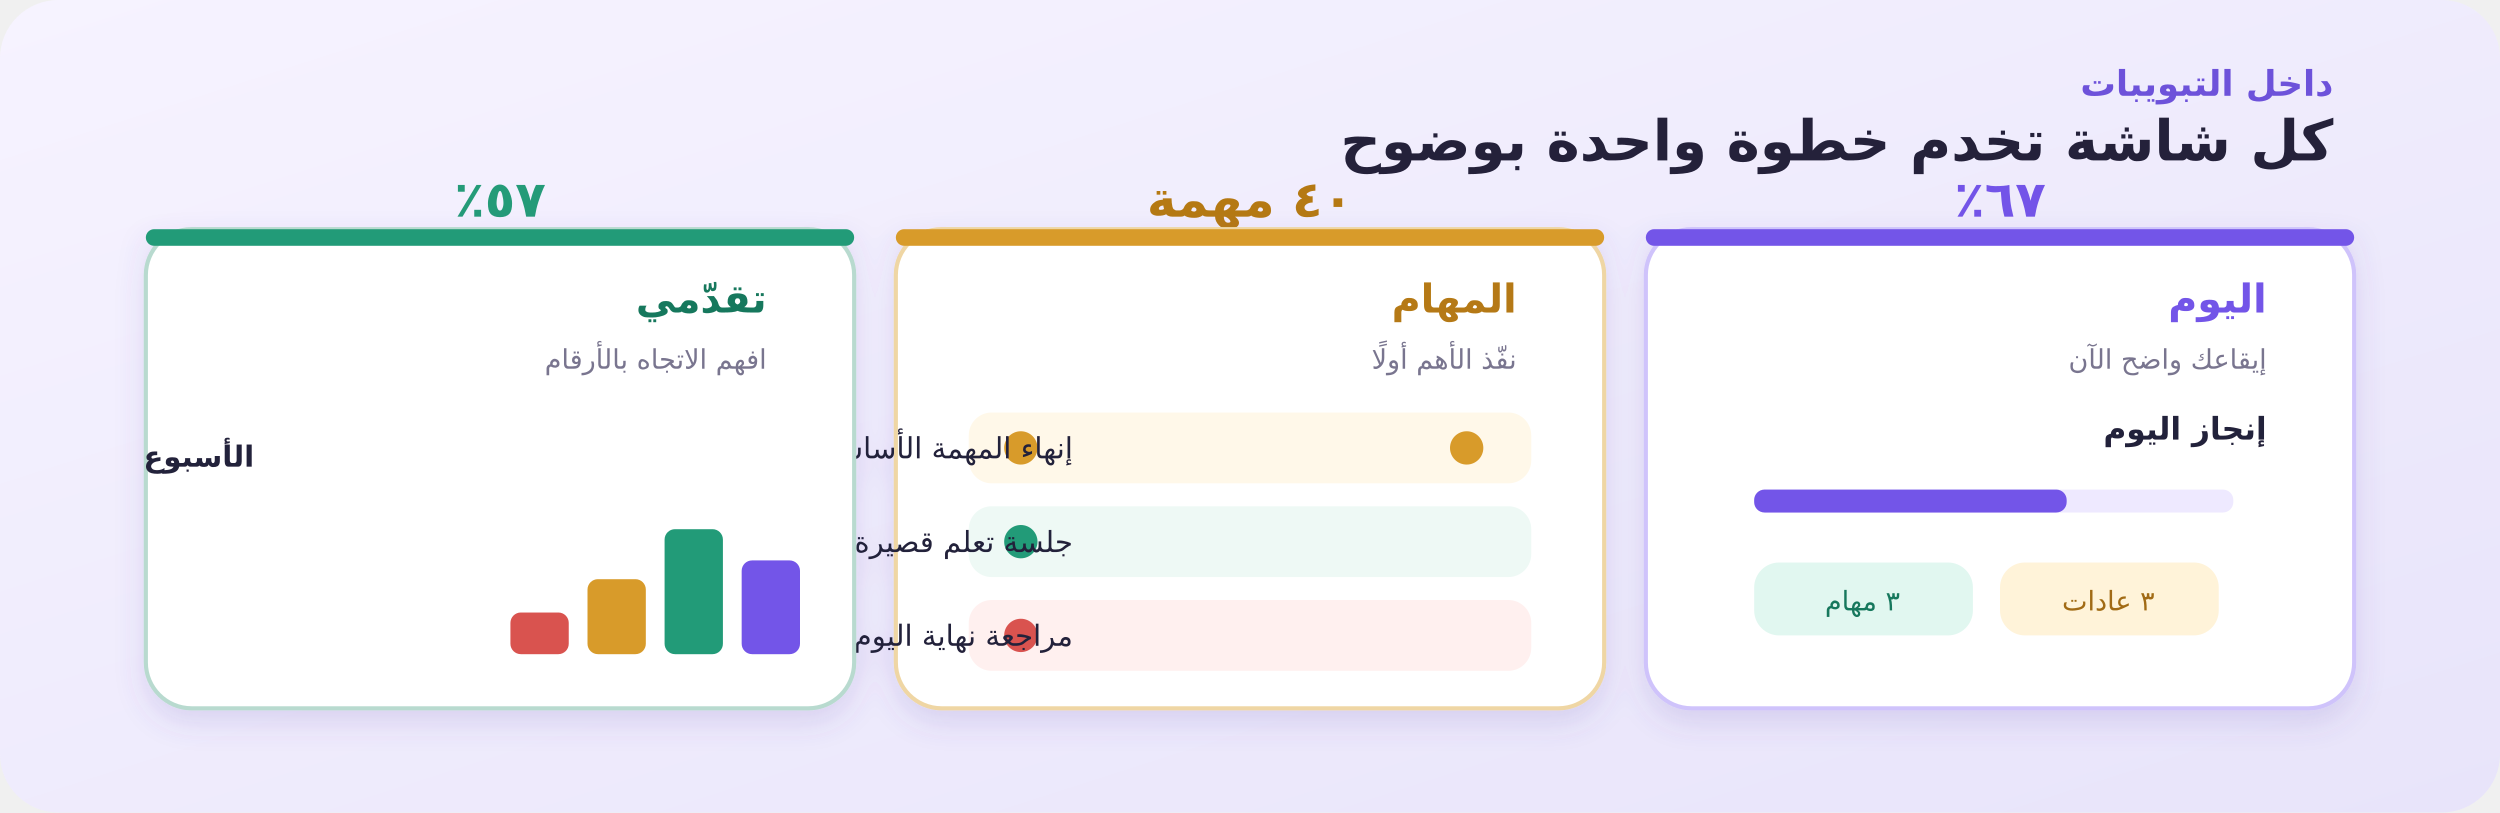
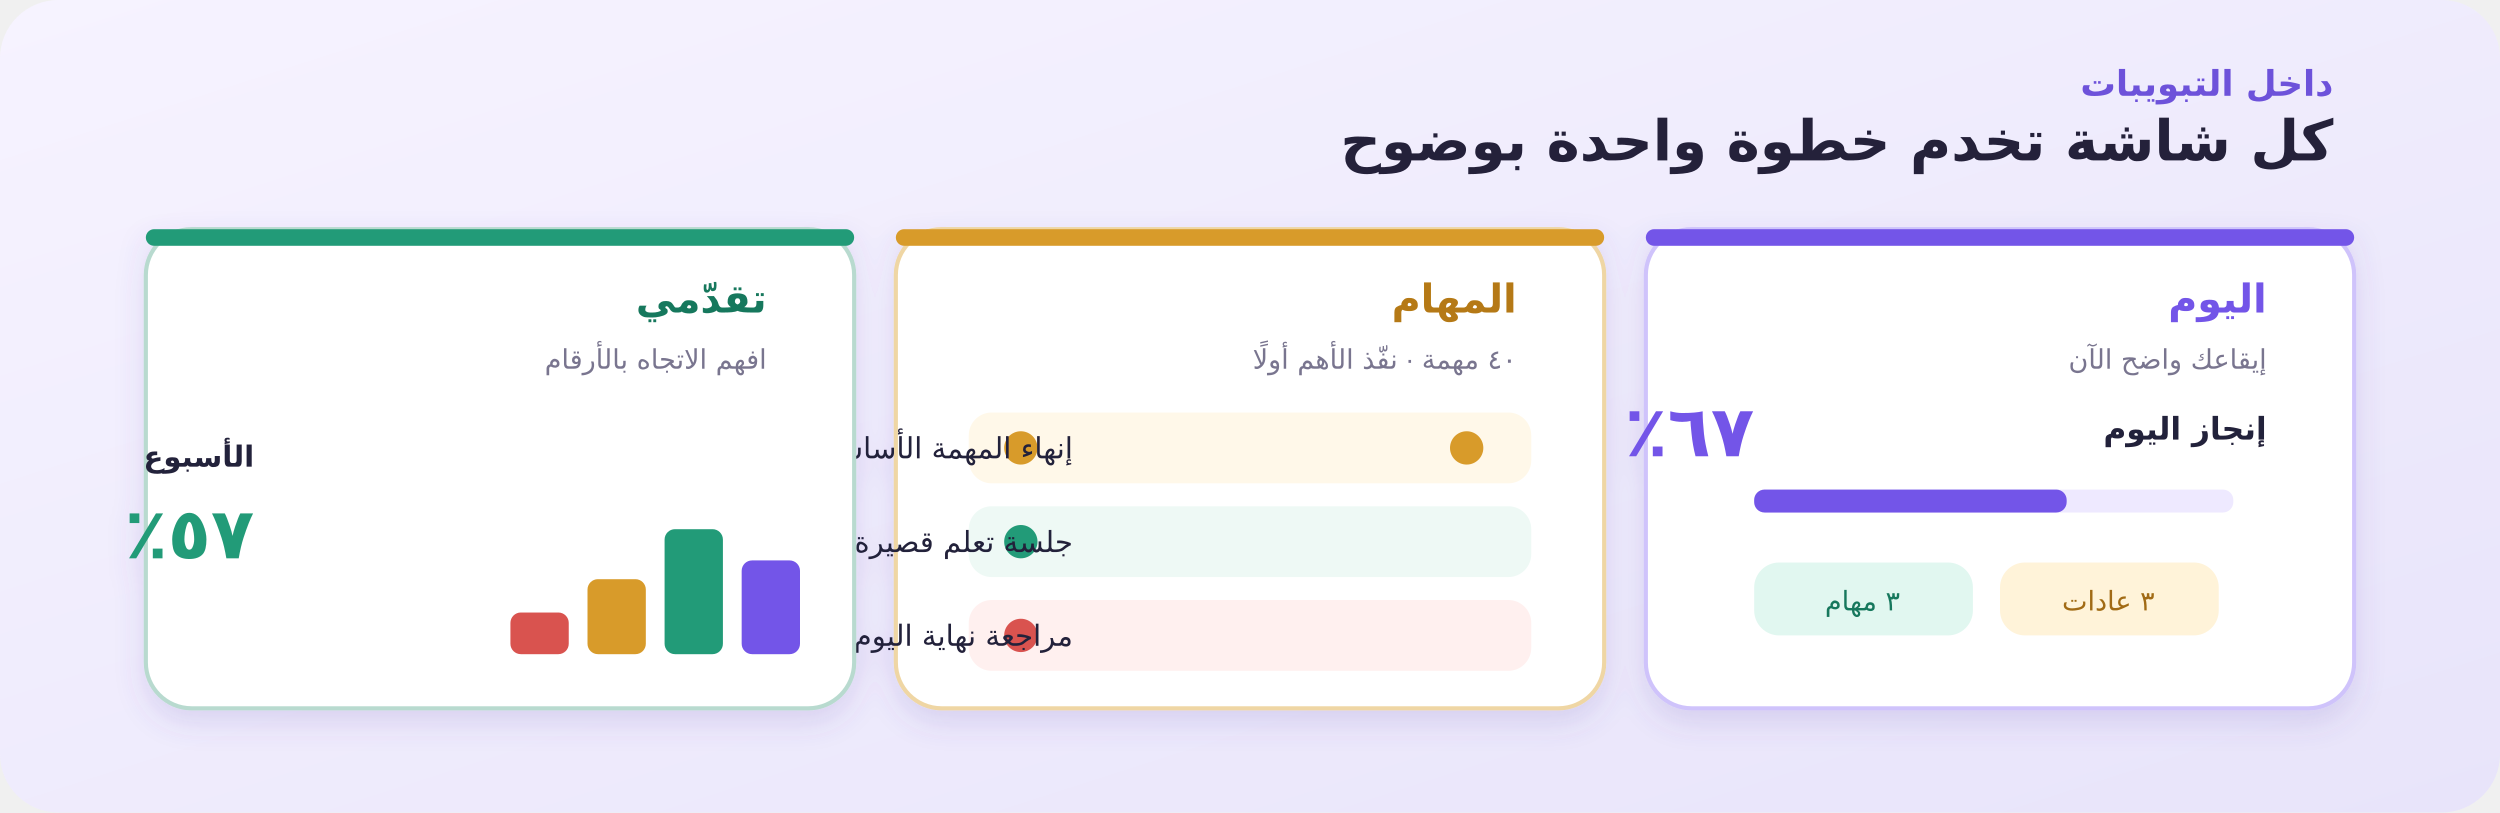
<svg xmlns="http://www.w3.org/2000/svg" viewBox="0 0 1200 390" role="img" aria-labelledby="title description">
  <defs>
    <linearGradient id="background" x1="0" y1="0" x2="1" y2="1">
      <stop stop-color="#f6f3ff" />
      <stop offset="1" stop-color="#e8e4fa" />
    </linearGradient>
    <filter id="shadow">
      <feDropShadow dx="0" dy="6" stdDeviation="7" flood-color="#6552b2" flood-opacity=".16" />
    </filter>
  </defs>
  <rect width="1200" height="390" rx="28" fill="url(#background)" />
  <g font-family="Tahoma,Arial,sans-serif" direction="rtl">
    <text x="1120" y="46" text-anchor="start" fill="#6d52da" font-size="17" font-weight="700">داخل التبويبات</text>
    <text x="1120" y="77" text-anchor="start" fill="#24213a" font-size="27" font-weight="800">كل شاشة تخدم خطوة واحدة بوضوح</text>
-     <text x="960" y="104" text-anchor="middle" fill="#7354e8" font-size="24" font-weight="800">٦٧٪<animate attributeName="opacity" values=".5;1;.5" dur="2.4s" repeatCount="indefinite" />
-     </text>
-     <text x="600" y="104" text-anchor="middle" fill="#b57913" font-size="24" font-weight="800">٤٠ مهمة<animate attributeName="opacity" values=".5;1;.5" dur="2.4s" begin=".3s" repeatCount="indefinite" />
-     </text>
-     <text x="240" y="104" text-anchor="middle" fill="#249b78" font-size="24" font-weight="800">٥٧٪<animate attributeName="opacity" values=".5;1;.5" dur="2.4s" begin=".6s" repeatCount="indefinite" />
-     </text>
    <g filter="url(#shadow)">
      <g>
        <rect x="790" y="110" width="340" height="230" rx="22" fill="#fff" stroke="#cfc3fb" stroke-width="2" />
        <rect x="790" y="110" width="340" height="8" rx="4" fill="#7354e8" />
        <text x="1088" y="150" text-anchor="start" fill="#7354e8" font-size="19" font-weight="800">اليوم</text>
        <text x="1088" y="177" text-anchor="start" fill="#79758f" font-size="13">إيقاعك واضح الآن</text>
+         <text x="842" y="219" fill="#7354e8" font-size="34" font-weight="800">٦٧٪<animate attributeName="opacity" values=".5;1;.5" dur="2.4s" repeatCount="indefinite" />
+         </text>
        <text x="1088" y="211" text-anchor="start" fill="#24213a" font-size="15" font-weight="700">إنجاز اليوم</text>
        <rect x="842" y="235" width="230" height="11" rx="5" fill="#eee9ff" />
        <rect x="842" y="235" width="150" height="11" rx="5" fill="#7354e8">
          <animate attributeName="width" values="110;185;110" dur="3s" repeatCount="indefinite" />
        </rect>
        <rect x="842" y="270" width="105" height="35" rx="12" fill="#e1f7f0" />
        <text x="894" y="293" text-anchor="middle" fill="#18785d" font-size="13">٣ مهام</text>
        <rect x="960" y="270" width="105" height="35" rx="12" fill="#fff3d9" />
        <text x="1012" y="293" text-anchor="middle" fill="#a16b12" font-size="13">٣ عادات</text>
      </g>
      <g>
        <rect x="430" y="110" width="340" height="230" rx="22" fill="#fff" stroke="#efd6a4" stroke-width="2" />
        <rect x="430" y="110" width="340" height="8" rx="4" fill="#d89b2b" />
        <text x="728" y="150" text-anchor="start" fill="#b57913" font-size="19" font-weight="800">المهام</text>
-         <text x="728" y="177" text-anchor="start" fill="#79758f" font-size="13">نفّذ الأهم أولًا</text>
+         <text x="728" y="177" text-anchor="start" fill="#79758f" font-size="13">٤٠ مهمة · نفّذ الأهم أولًا</text>
        <g font-size="14">
          <rect x="465" y="198" width="270" height="34" rx="11" fill="#fff8e9" />
          <circle cx="490" cy="215" r="8" fill="#d89b2b" />
          <text x="515" y="220" fill="#24213a">إنهاء المهمة الأساسية</text>
          <rect x="465" y="243" width="270" height="34" rx="11" fill="#eef9f5" />
          <circle cx="490" cy="260" r="8" fill="#249b78" />
          <text x="515" y="265" fill="#24213a">جلسة تعلم قصيرة</text>
          <rect x="465" y="288" width="270" height="34" rx="11" fill="#fff0ef" />
          <circle cx="490" cy="305" r="8" fill="#d9534f" />
          <text x="515" y="310" fill="#24213a">مراجعة نهاية اليوم</text>
        </g>
        <circle cx="704" cy="215" r="8" fill="#d89b2b">
          <animate attributeName="opacity" values=".3;1;.3" dur="1.8s" repeatCount="indefinite" />
        </circle>
      </g>
      <g>
        <rect x="70" y="110" width="340" height="230" rx="22" fill="#fff" stroke="#b8dacf" stroke-width="2" />
        <rect x="70" y="110" width="340" height="8" rx="4" fill="#249b78" />
        <text x="368" y="150" text-anchor="start" fill="#18785d" font-size="19" font-weight="800">تقدّمي</text>
        <text x="368" y="177" text-anchor="start" fill="#79758f" font-size="13">افهم الاتجاه بالأرقام</text>
        <text x="122" y="224" fill="#24213a" font-size="14" font-weight="700">الأسبوع</text>
+         <text x="122" y="268" fill="#249b78" font-size="34" font-weight="800">٥٧٪<animate attributeName="opacity" values=".5;1;.5" dur="2.4s" begin=".4s" repeatCount="indefinite" />
+         </text>
        <g>
          <rect x="245" y="294" width="28" height="20" rx="5" fill="#d9534f">
            <animate attributeName="height" values="20;34;20" dur="2.5s" repeatCount="indefinite" />
          </rect>
          <rect x="282" y="278" width="28" height="36" rx="5" fill="#d89b2b">
            <animate attributeName="height" values="36;22;36" dur="2.5s" begin=".2s" repeatCount="indefinite" />
          </rect>
          <rect x="319" y="254" width="28" height="60" rx="5" fill="#249b78">
            <animate attributeName="height" values="60;72;60" dur="2.5s" begin=".4s" repeatCount="indefinite" />
          </rect>
          <rect x="356" y="269" width="28" height="45" rx="5" fill="#7354e8">
            <animate attributeName="height" values="45;30;45" dur="2.5s" begin=".6s" repeatCount="indefinite" />
          </rect>
        </g>
      </g>
    </g>
  </g>
</svg>
